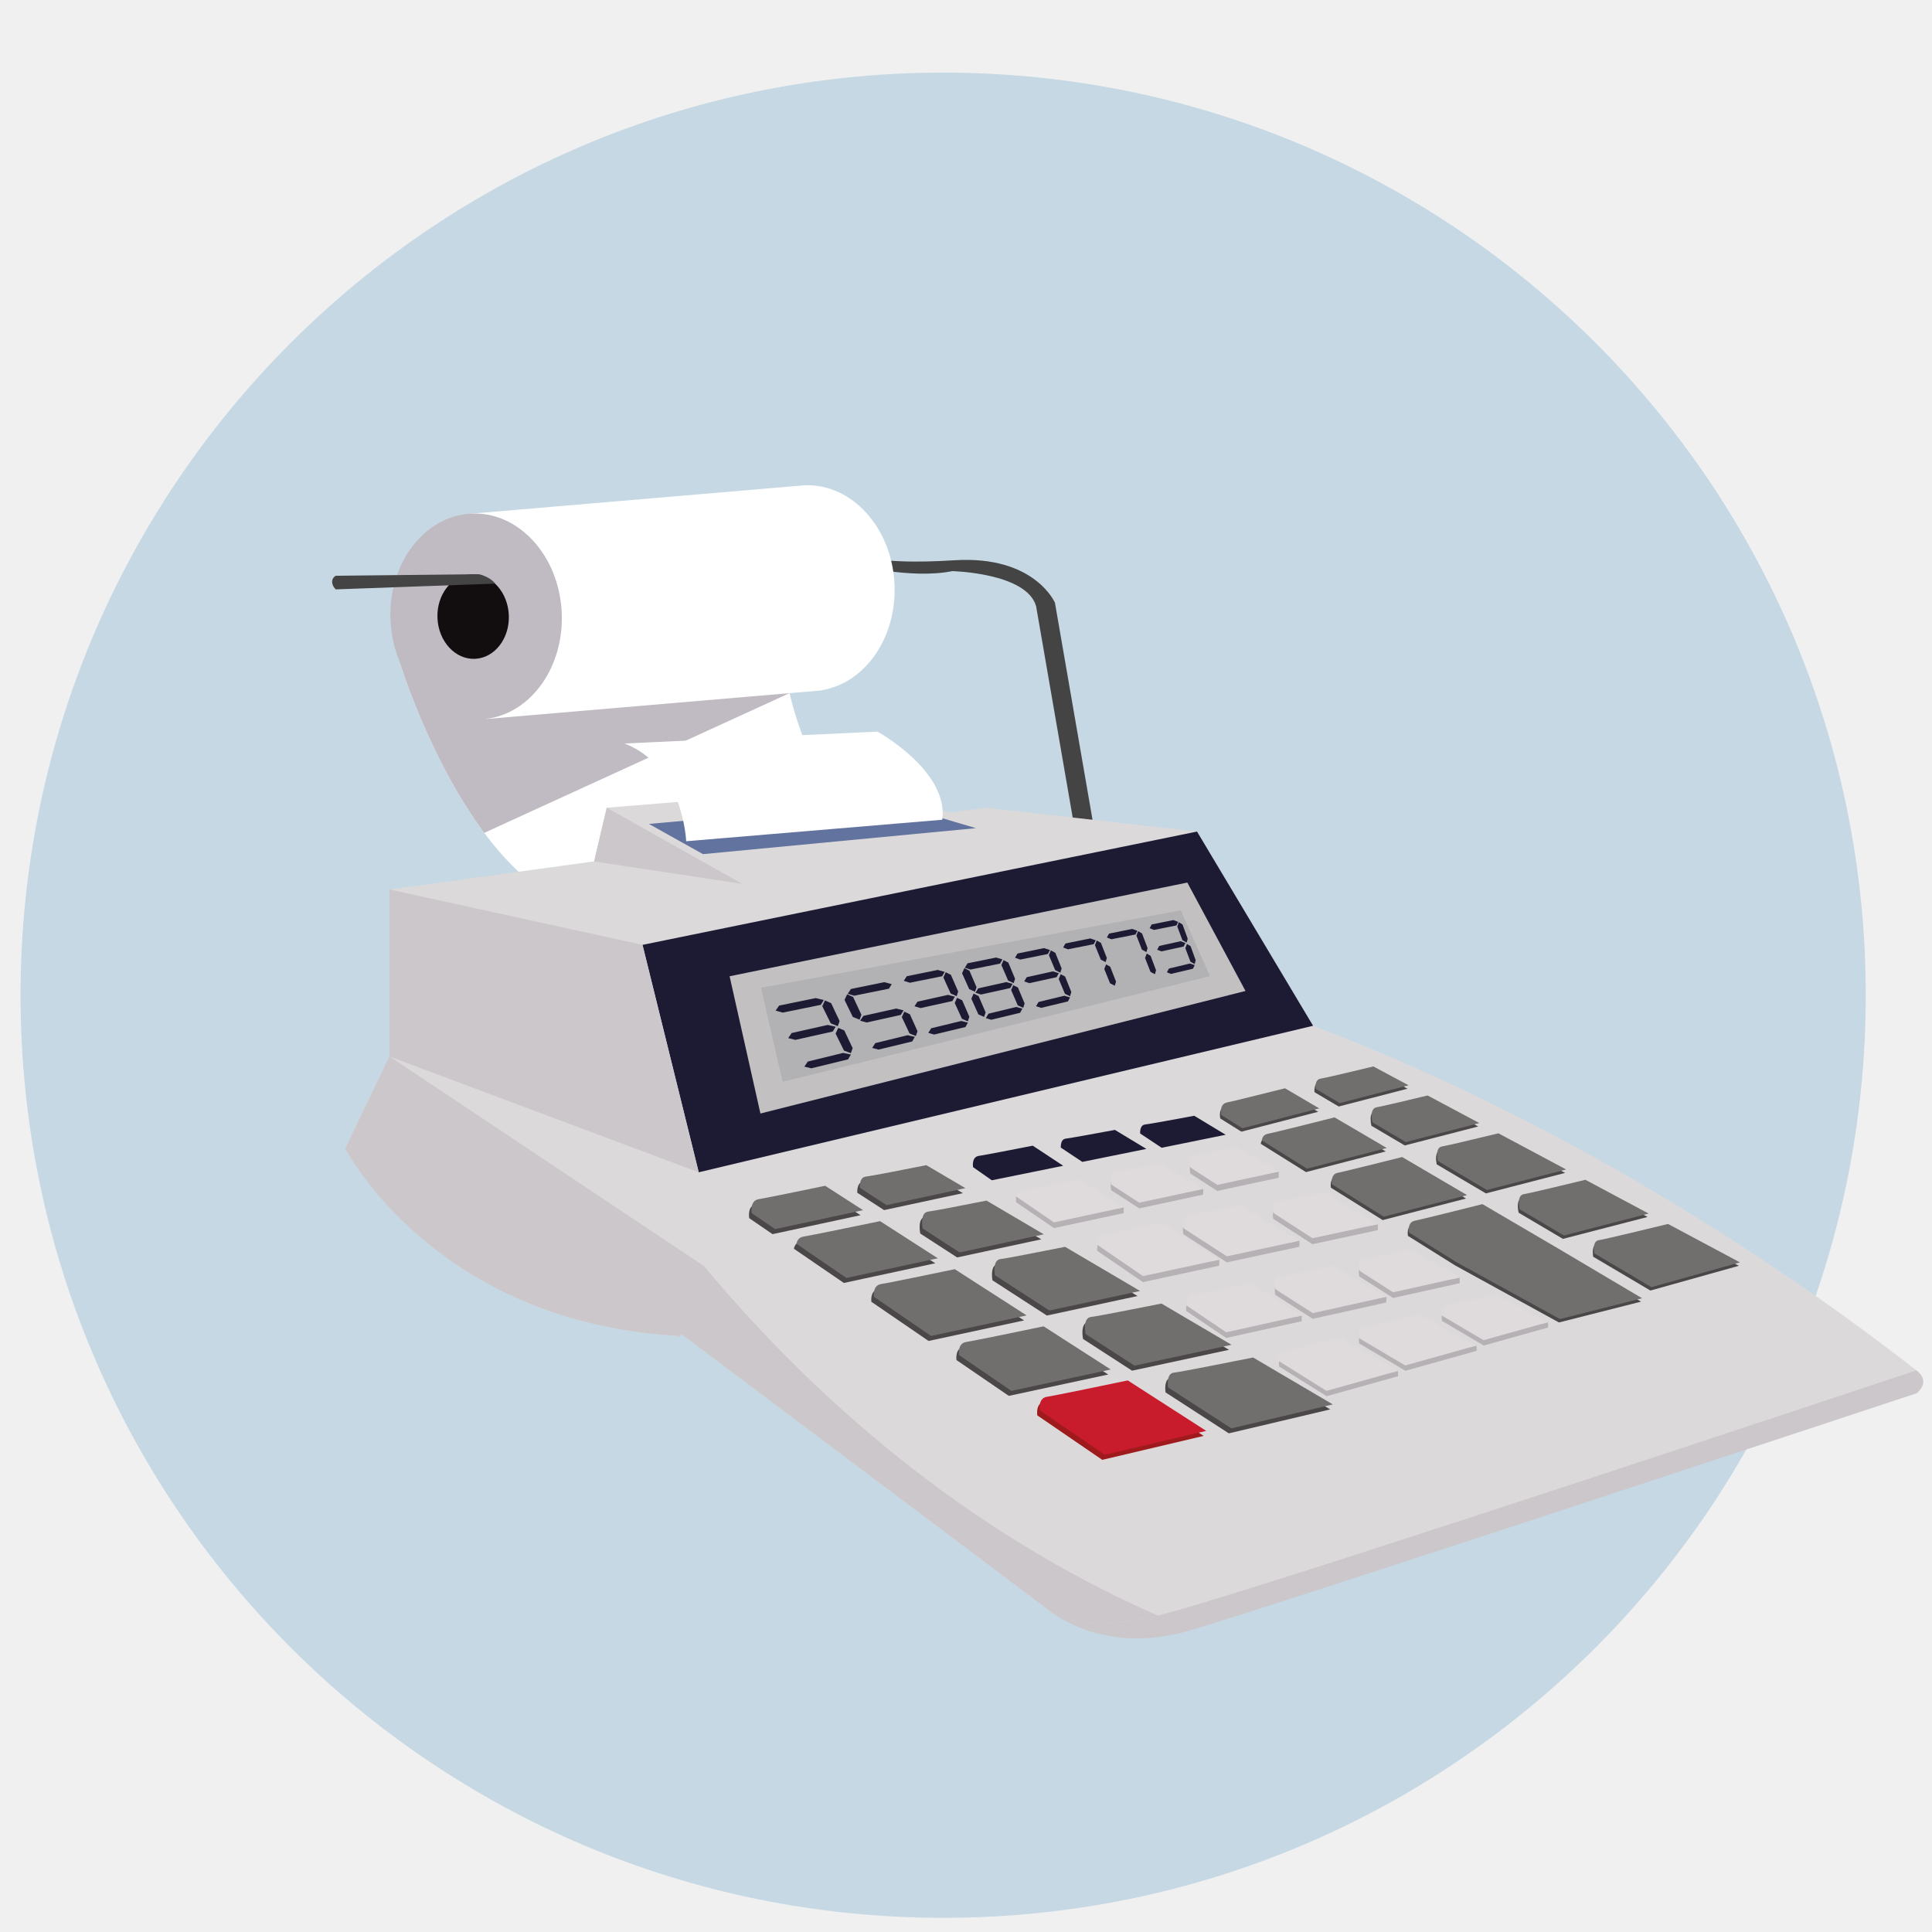
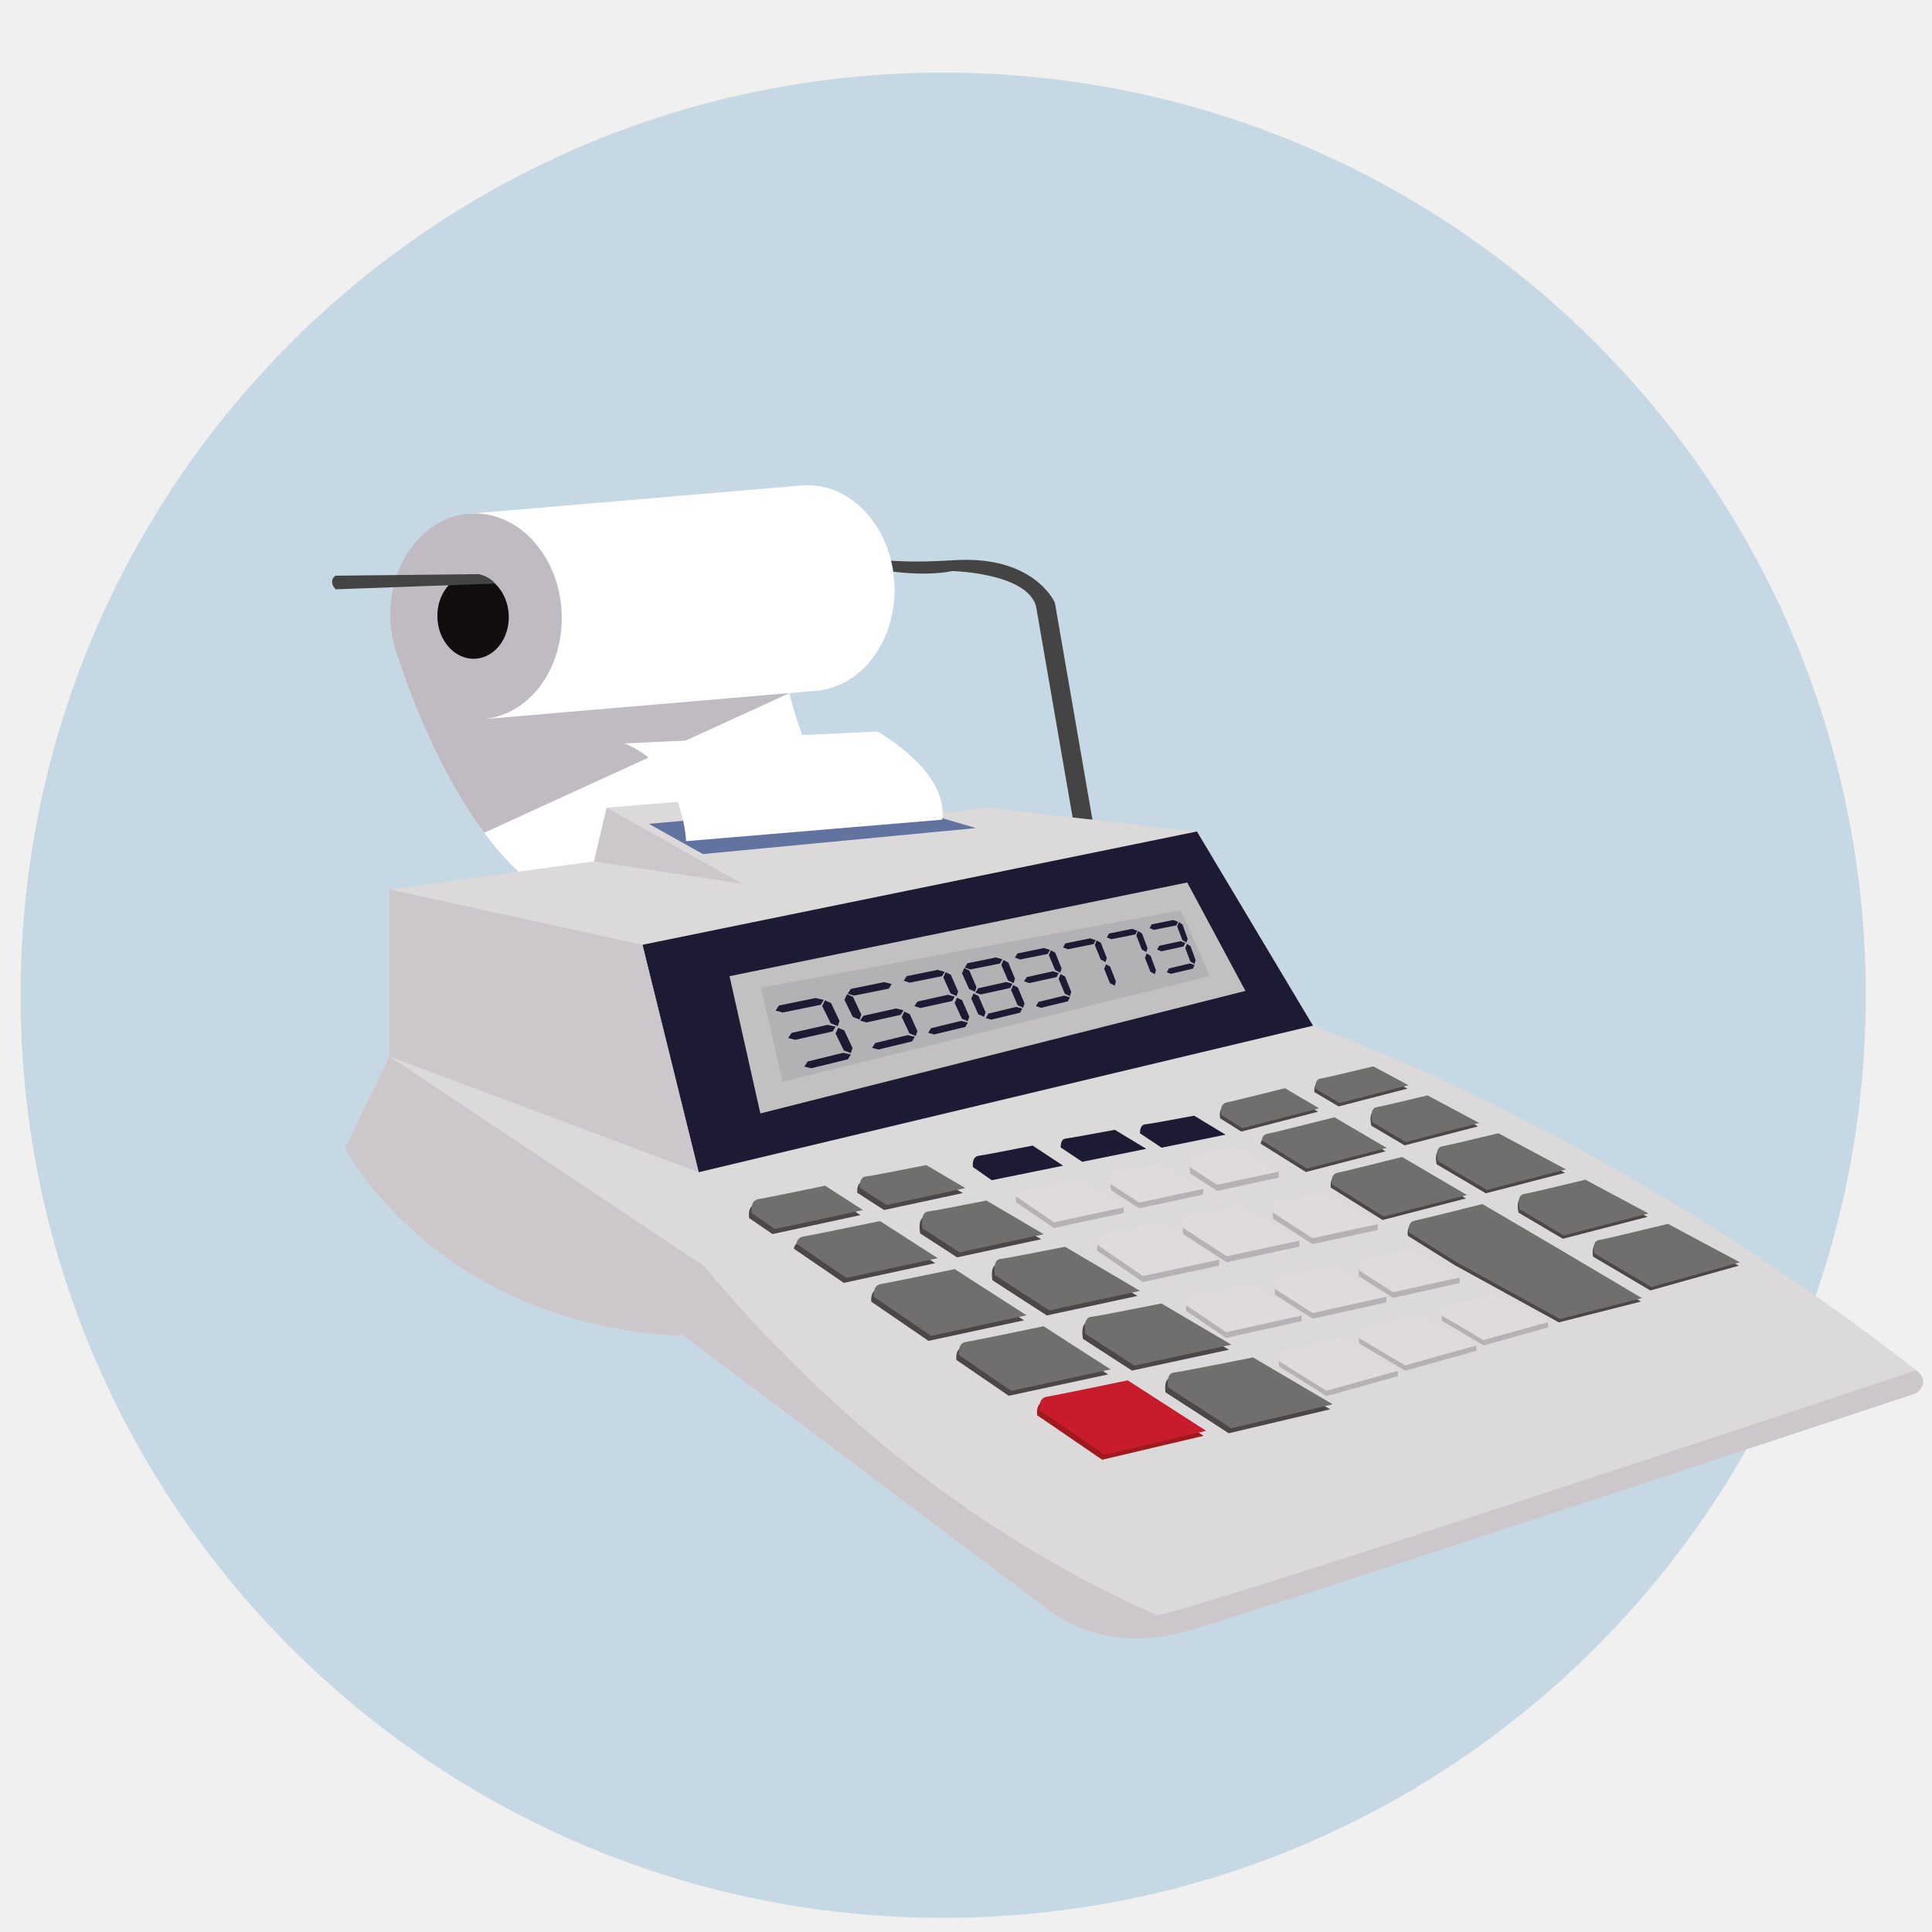
<svg xmlns="http://www.w3.org/2000/svg" width="250" height="250">
  <path d="M241.428 128.782a119.384 119.384 0 1 1-238.768 0 119.384 119.384 0 1 1 238.768 0z" fill="#c5d8e3" />
-   <g transform="matrix(1.60174 0 0 1.60174 -269.43 -278.72)">
+   <g transform="matrix(1.6017 0 0 1.6017 -269.43 -278.72)">
    <path d="M253.442 222.716s-1.635-3.856-8.138-3.443c-6.503.413-7.948-.516-7.948-.516l-6.297.516v1.032l5.986-.723s4.663 1.256 8.103.568c0 0 5.998.138 6.766 2.83l3.933 22.715 1.525-.264-3.933-22.714z" fill="#454444" />
    <path d="M248.695 300.896l4.016 3.018s4.292 3.96 11.587 1.825c7.294-2.134 58.736-19.166 58.736-19.166s1.242-.896 0-1.857c-1.242-.96-74.338 16.18-74.338 16.18z" fill="#cbc7ca" />
    <path d="M223.036 282.027l.237-.235 29.67 22.296s2.043 1.974 8.797.436c4.903-1.116 41.562-13.242 61.292-19.806-8.954-6.988-26.747-19.5-48.74-27.837l-9.376-15.69-17.066-1.926-48.18 6.606v13.488l-3.57 7.432s7.18 14.038 26.85 15.14l.086.097z" fill="#dcd9da" />
    <path d="M236.93 240.76s-4.84-6.61-5.355-13.532H200.41s3.392 11.308 9.69 17.21l26.83-3.677z" fill="#fff" />
    <path d="M232 230.002c-.205-.91-.356-1.838-.426-2.774H200.41s2.404 8.01 6.92 14.068l24.67-11.29v-.004z" fill="#c0bbc3" />
    <path fill="#1d1b34" d="M220.117 250.343l4.542 18.374 49.632-11.837-9.376-15.69" />
    <path fill="#c2c0c1" d="M227.153 252.88l2.49 11.088 39.188-9.9-4.7-8.758" />
    <path fill="#b2b1b4" d="M229.69 253.813l1.746 7.596 34.524-8.54-2.358-5.31" />
    <path d="M240.476 221.212c-.207-4.576-3.454-8.146-7.26-7.996v-.002l-.02.002h-.014c-.022 0-.043.006-.065.007l-27.058 2.304 1.41 16.57 27.157-2.313-.002-.02c3.477-.578 6.046-4.243 5.85-8.552z" fill="#fff" />
    <ellipse ry="8.319" rx="6.924" cy="223.803" cx="206.675" transform="rotate(-2.563 206.898 223.82)" fill="#c0bbc3" />
    <ellipse ry="3.415" rx="2.885" cy="223.814" cx="206.435" transform="rotate(-2.563 206.656 223.83)" fill="#120e0f" />
    <path fill="#dcd9da" d="M233.054 242.98l-16.848.623 1.02-4.34 21.127-1.72 6.546 2.125" />
    <path fill="#cbc7ca" d="M228.168 245.414l-10.94-6.15-1.022 4.34" />
    <path fill="#62739f" d="M220.633 240.573l4.37 2.44 22.055-2.098-7.057-2.08" />
    <path d="M223.644 241.97s-.228-6.053-4.974-7.893l20.426-.962s5.77 3.176 5.24 7.12l-20.692 1.736z" fill="#fff" />
    <path d="M223.036 282.027l.237-.235 29.67 22.296s2.043 1.974 8.797.436c-10.242-4.482-23.796-12.824-36.668-28.238l-25.402-16.93-3.57 7.433s7.18 14.037 26.85 15.138l.086.1z" fill="#cbc7ca" />
    <path fill="#cbc7ca" d="M224.66 268.717l-24.99-9.36V245.87l20.447 4.473" />
    <path d="M239.19 278.152c-.607.093-.61.747-.583 1.027l4.62 3.163 7.718-1.66-5.803-3.733c-1.73.36-5.367 1.112-5.953 1.202zM254.053 275.143c-1.86.37-4.737.935-5.213.988-.62.07-.494 1.06-.45 1.313l4.393 2.845 7.33-1.577-6.06-3.567zM232.908 274.318c-.364.056-.507.317-.56.576l4.036 2.763 7.387-1.59-4.666-3c-1.604.333-5.58 1.157-6.196 1.25zM247.71 271.41c-1.84.363-4.28.84-4.714.887-.702.078-.45 1.33-.44 1.368l2.98 1.93 6.8-1.463-4.627-2.723zM229.31 271.292c-.714.11-.593.994-.57 1.132l1.883 1.29 7.11-1.53-3.063-1.97c-1.86.384-4.837.997-5.36 1.078zM242.846 268.546c-1.854.368-4.44.873-4.89.923-.424.046-.5.52-.49.9l2.168 1.403 6.368-1.37-3.156-1.857z" fill="#4b4748" />
    <path d="M252.585 287.26c-.662.1-.604.874-.574 1.095l5.248 3.592 8.195-1.934-6.338-4.077c-1.285.27-5.867 1.22-6.53 1.323z" fill="#9f1a1c" />
    <path d="M257.74 285.052l-5.42-3.486c-1.56.325-5.636 1.17-6.258 1.265-.628.098-.608.794-.58 1.055l4.228 2.894 8.03-1.728z" fill="#4b4748" />
    <g fill="#4b4748">
      <path d="M255.708 282.182l3.957 2.562 7.834-1.686-5.66-3.33c-1.798.357-5.173 1.024-5.692 1.082-.713.08-.44 1.372-.44 1.372zM269.24 284.083c-1.388.278-5.8 1.158-6.4 1.224-.546.06-.514.83-.47 1.19l5.113 3.31 8.195-1.935-6.438-3.79z" />
    </g>
    <path d="M276.204 269.034c-.53.104-.51.68-.475.926l4.183 2.618 6.735-1.742-5.246-3.076c-1.51.38-4.686 1.173-5.198 1.274zM289.183 265.845c-1.626.393-4.138.995-4.555 1.06-.545.082-.397.948-.35 1.17l3.973 2.347 6.4-1.655-5.467-2.922zM270.534 265.886c-.318.063-.435.297-.472.528l3.654 2.286 6.447-1.668-4.22-2.474c-1.4.352-4.87 1.222-5.41 1.328zM283.46 262.786c-1.604.387-3.736.895-4.117.953-.616.093-.347 1.186-.338 1.22l2.694 1.59 5.934-1.534-4.173-2.23zM267.254 263.35c-.624.124-.486.898-.46 1.018l1.705 1.067 6.204-1.605-2.768-1.623c-1.623.406-4.223 1.054-4.682 1.144zM279.075 260.442c-1.62.39-3.88.93-4.273.99-.372.058-.42.48-.4.812l1.96 1.158 5.56-1.438-2.847-1.522z" fill="#4b4748" />
    <g fill="#4b4748">
      <path d="M290.897 271.983l3.577 2.112 6.838-1.77-5.104-2.727c-1.57.38-4.518 1.09-4.973 1.16-.626.097-.338 1.225-.338 1.225zM302.882 273.166c-1.212.295-5.065 1.23-5.59 1.31-.48.073-.423.75-.37 1.064l4.62 2.73 7.147-2-5.808-3.104z" />
    </g>
    <path d="M300.786 279.168l-6.753-4.002-1.244-.73-4.9-2.872c-1.363.343-4.92 1.235-5.465 1.34-.55.11-.507.72-.47.95l3.826 2.395 8.374 4.6 6.632-1.682z" fill="#4b4748" />
    <path d="M276.288 268.757c-.53.104-.51.68-.475.926l4.184 2.618 6.735-1.74-5.246-3.077c-1.51.38-4.685 1.174-5.198 1.274zM289.268 265.568c-1.626.393-4.138.995-4.555 1.06-.545.082-.397.948-.35 1.17l3.973 2.347 6.398-1.655-5.466-2.922zM270.618 265.61c-.318.062-.435.296-.472.527l3.654 2.286 6.447-1.668-4.22-2.474c-1.398.354-4.87 1.224-5.41 1.33zM283.546 262.51c-1.605.387-3.737.895-4.118.953-.616.094-.347 1.187-.338 1.22l2.694 1.592 5.935-1.535-4.174-2.23zM267.338 263.075c-.624.123-.486.897-.46 1.017l1.705 1.067 6.205-1.606-2.768-1.623c-1.622.407-4.222 1.055-4.682 1.145zM279.16 260.165c-1.62.39-3.88.93-4.274.99-.372.058-.42.48-.4.812l1.96 1.158 5.56-1.438-2.847-1.522z" fill="#706f6e" />
    <g fill="#706f6e">
      <path d="M290.98 271.707l3.578 2.113 6.838-1.77-5.104-2.727c-1.57.38-4.518 1.09-4.973 1.16-.627.095-.34 1.224-.34 1.224zM302.967 272.89c-1.212.295-5.065 1.23-5.59 1.31-.48.073-.423.75-.37 1.064l4.62 2.73 7.147-2-5.807-3.104z" />
    </g>
    <path d="M300.87 278.892l-6.753-4.002-1.244-.73-4.9-2.872c-1.362.343-4.92 1.235-5.464 1.34-.55.11-.508.72-.472.95l3.827 2.395 8.373 4.6 6.632-1.68z" fill="#706f6e" />
    <path d="M247.294 267.39c-.58.083-.49.8-.472.912l1.513 1.06 5.772-1.172-2.462-1.623c-1.508.295-3.925.764-4.35.824zM258.283 265.292c-1.505.28-3.605.666-3.97.703-.343.034-.408.418-.404.725l1.742 1.157 5.17-1.05-2.54-1.535zM264.69 264.15c-1.505.282-3.605.667-3.97.704-.343.034-.408.418-.404.725l1.743 1.156 5.17-1.05-2.54-1.535z" fill="#1d1b34" />
    <path d="M266.71 276.256l.004-.484-.556.13-4.083-2.626c-1.383.287-4.292.89-4.76.96-.484.076-.487.598-.465.822l3.695 2.53 6.17-1.33-.01-.006.005.004z" fill="#b5b1b4" />
    <path d="M257.32 273.753c-.485.075-.488.597-.466.82l3.695 2.53 6.17-1.328-4.64-2.984c-1.384.29-4.293.89-4.76.963z" fill="#dfdbdc" />
    <path d="M273.19 274.222l-.616.146-4.237-2.494c-1.49.296-3.79.748-4.172.79-.497.055-.396.846-.36 1.05l3.515 2.277 5.866-1.26-.077-.046.076.024.005-.486z" fill="#b5b1b4" />
    <path d="M268.342 271.39c-1.49.295-3.79.747-4.172.79-.497.054-.396.845-.36 1.05l3.515 2.276 5.866-1.262-4.848-2.855z" fill="#dfdbdc" />
    <path d="M258.997 271.54l-.55.13-3.02-1.943c-1.222.254-4.25.882-4.72.954-.06.01-.11.03-.157.053l-.264-.072.003.435c-.003.008-.007.016-.008.024l3.074 2.103 5.627-1.21-.048-.032.06.02.002-.46z" fill="#b5b1b4" />
    <path d="M250.71 270.22c-.276.043-.385.24-.425.44l3.074 2.103 5.626-1.21-3.555-2.288c-1.22.255-4.25.883-4.72.955z" fill="#dfdbdc" />
    <path d="M265.414 270.04l-.583.14-2.934-1.73c-1.396.277-3.25.64-3.58.676-.535.06-.342 1.01-.336 1.04l2.264 1.465 5.166-1.11-.066-.04.066.02.004-.46z" fill="#b5b1b4" />
    <path d="M261.9 267.99c-1.396.277-3.25.64-3.58.676-.535.06-.342 1.01-.336 1.04l2.264 1.465 5.166-1.11-3.514-2.07z" fill="#dfdbdc" />
    <path d="M280.655 284.896l-4.125-2.42c-.906.23-4.136 1.04-4.605 1.132-.468.092-.404.64-.376.797l3.836 2.4 5.77-1.614-.013-.43-.488.136z" fill="#b5b1b4" />
    <path d="M271.91 283.177c-.467.092-.403.64-.375.797l3.837 2.4 5.77-1.614-4.626-2.714c-.906.228-4.136 1.04-4.605 1.13z" fill="#dfdbdc" />
    <path d="M273.372 280.284l-.53.13-3.61-2.29c-1.185.255-4.28.918-4.754.993-.477.077-.46.606-.435.805l3.23 2.18 6.097-1.354-.012-.007.012.004.002-.46z" fill="#b5b1b4" />
    <path d="M273.372 280.288l-4.14-2.624c-1.184.255-4.28.918-4.753.993-.478.077-.46.606-.436.805l3.23 2.18 6.098-1.354z" fill="#dfdbdc" />
    <path d="M280.227 278.775l-.615.107-3.717-2.156c-1.366.282-3.93.805-4.324.852-.54.064-.327 1.046-.327 1.046l3.022 1.93 5.95-1.322-.02-.01.032-.447z" fill="#b5b1b4" />
    <path d="M271.244 278.164l3.022 1.93 5.95-1.322-4.32-2.505c-1.366.282-3.93.805-4.324.852-.542.062-.328 1.044-.328 1.044z" fill="#dfdbdc" />
    <path d="M287.506 283.134l-.014-.43-.52.145-4.142-2.215c-.977.238-4.082.99-4.506 1.056-.386.06-.34.605-.298.86l3.725 2.2 5.76-1.613-.004-.003z" fill="#b5b1b4" />
    <path d="M282.816 280.205c-.977.238-4.082.99-4.506 1.056-.386.06-.34.605-.298.86l3.725 2.2 5.76-1.613-4.68-2.502z" fill="#dfdbdc" />
    <path d="M279.524 272.907l-.61.126-3.76-2.215c-1.342.267-3.415.674-3.758.712-.448.05-.356.762-.325.945l3.168 2.05 5.282-1.136.004-.483z" fill="#b5b1b4" />
    <path d="M275.157 270.337c-1.34.267-3.414.674-3.757.712-.448.05-.356.76-.325.945l3.167 2.05 5.283-1.137-4.368-2.57z" fill="#dfdbdc" />
    <path d="M271.515 268.66l-.71.08-2.672-1.573c-1.342.266-3.124.613-3.442.65-.512.056-.327.97-.32.998l2.175 1.41 4.966-1.07-.03-.02.03.013.005-.488z" fill="#b5b1b4" />
    <path d="M268.137 266.678c-1.342.266-3.124.613-3.442.65-.513.056-.328.97-.322.998l2.176 1.41 4.965-1.07-3.378-1.988z" fill="#dfdbdc" />
    <path d="M286.137 277.674v-.46l-.57.13-3.336-1.936c-1.235.255-3.554.73-3.91.77-.492.06-.298.947-.298.947l2.734 1.745 5.38-1.194h.003l-.003-.002z" fill="#b5b1b4" />
    <path d="M278.023 276.665l2.734 1.745 5.383-1.195-3.908-2.267c-1.236.255-3.555.73-3.912.77-.49.06-.297.947-.297.947z" fill="#dfdbdc" />
    <path d="M293.283 281.25l-.014-.422-.51.143-3.706-1.98c-.884.215-3.693.896-4.076.955-.35.053-.308.547-.27.776l3.37 1.99 5.196-1.454.01.002v-.005h.003l-.004-.003z" fill="#b5b1b4" />
    <path d="M289.04 278.56c-.885.215-3.694.897-4.077.955-.35.053-.308.547-.27.776l3.37 1.99 5.21-1.457-4.234-2.263z" fill="#dfdbdc" />
    <path d="M239.392 277.747c-.606.093-.61.747-.582 1.027l4.62 3.164 7.718-1.66-5.803-3.733c-1.73.36-5.367 1.112-5.953 1.202zM254.256 274.738c-1.86.37-4.737.935-5.213.987-.62.07-.494 1.058-.45 1.312l4.393 2.845 7.33-1.577-6.06-3.567zM233.112 273.914c-.364.056-.507.317-.56.576l4.036 2.763 7.387-1.59-4.667-3c-1.604.332-5.582 1.156-6.196 1.25zM247.912 271.004c-1.838.364-4.278.84-4.713.888-.703.078-.45 1.33-.442 1.368l2.98 1.93 6.8-1.463-4.626-2.723zM229.512 270.887c-.713.11-.592.994-.57 1.132l1.884 1.288 7.11-1.53-3.063-1.97c-1.86.386-4.836 1-5.36 1.08zM243.05 268.14c-1.855.37-4.442.874-4.89.924-.425.047-.5.522-.49.9l2.167 1.404 6.368-1.37-3.156-1.857z" fill="#706f6e" />
    <path d="M252.788 286.854c-.662.102-.604.875-.574 1.096l5.247 3.592 8.196-1.934-6.338-4.077c-1.285.27-5.867 1.222-6.53 1.324z" fill="#c81b2c" />
    <path d="M257.942 284.647l-5.42-3.486c-1.56.326-5.635 1.17-6.257 1.266-.628.097-.608.793-.58 1.054l4.228 2.894 8.03-1.727z" fill="#706f6e" />
    <g fill="#706f6e">
      <path d="M255.91 281.777l3.958 2.562 7.834-1.687-5.66-3.33c-1.797.357-5.172 1.024-5.69 1.082-.714.08-.44 1.372-.44 1.372zM269.443 283.68c-1.388.277-5.8 1.157-6.4 1.223-.546.06-.514.83-.47 1.19l5.113 3.31 8.195-1.935-6.437-3.79z" />
    </g>
    <path fill="#1d1b34" d="M231.452 255.815l3.07-.626.242-.39-.655-.156-2.955.606-.284.408M237.226 254.45l2.803-.567.22-.37-.598-.155-2.697.55-.26.387M238.225 256.616l2.76-.613.218-.37-.59-.145-2.655.594-.255.388M239.187 258.804l2.718-.657.215-.37-.58-.135-2.616.637-.252.39M232.46 258.02l3.024-.674.24-.39-.646-.144-2.91.652-.28.41M233.756 260.316l2.964-.722.235-.39-.633-.132-2.853.698-.276.412M234.853 254.843l-.214.45.686 1.392.568.223.147-.407-.687-1.452-.474-.208M236.645 254.347l-.208.443.67 1.375.55.222.143-.4-.67-1.436-.46-.205M241.26 255.752l-.192.43.62 1.317.513.207.133-.388-.622-1.376-.427-.194M254.49 250.703l2.08-.416.164-.312-.446-.15-2 .405-.19.326M256.81 249.998l-.144.365.474 1.17.388.203.1-.332-.476-1.22-.324-.187M257.565 251.93l-.143.366.468 1.153.382.194.098-.33-.47-1.206-.318-.18M246.608 252.338l2.397-.48.19-.34-.514-.152-2.304.467-.22.353M247.465 254.354l2.362-.52.187-.34-.506-.143-2.272.506-.217.355M248.292 256.393l2.33-.56.183-.34-.5-.132-2.24.543-.213.356M246.112 252.233l-.177.406.573 1.278.47.215.123-.368-.573-1.336-.394-.2M250.063 253.606l-.164.394.534 1.23.44.202.113-.357-.537-1.284-.367-.186M249.278 251.585l-.167.393.544 1.248.446.21.114-.356-.544-1.302-.372-.195M246.86 254.29l-.176.406.566 1.263.465.204.12-.368-.567-1.318-.388-.19M235.926 257.062l-.21.45.676 1.37.558.21.144-.406-.677-1.43-.466-.197M241.72 253.403l2.604-.525.205-.353-.558-.156-2.505.508-.24.37M242.58 255.45l2.567-.566.203-.355-.55-.146-2.47.55-.237.37M243.682 257.588l2.523-.607.2-.355-.54-.134-2.427.59-.233.373M244.606 252.565l-.182.412.588 1.295.483.215.125-.373-.59-1.352-.403-.2M245.523 254.63l-.18.412.58 1.275.477.206.122-.373-.58-1.332-.397-.19M258 249.892l1.944-.387.153-.3-.418-.15-1.87.378-.178.314M260.154 249.24l-.135.352.444 1.136.363.2.093-.32-.446-1.186-.304-.182M260.85 251.05l-.134.353.44 1.12.358.193.09-.32-.44-1.17-.3-.176M261.43 249.137l1.82-.36.142-.29-.39-.146-1.748.352-.166.302M262.037 250.87l1.797-.39.14-.29-.385-.14-1.728.38-.164.304M262.816 252.69l1.77-.42.138-.29-.38-.13-1.7.408-.162.304M263.445 248.522l-.126.34.416 1.1.34.196.087-.308-.418-1.15-.284-.178M264.097 250.278l-.124.34.412 1.087.336.188.086-.308-.413-1.135-.28-.173M250.63 251.532l2.232-.45.176-.323-.478-.153-2.146.436-.205.34M251.37 253.438l2.203-.484.174-.326-.472-.143-2.12.47-.2.34M252.32 255.434l2.166-.52.17-.327-.464-.133-2.082.505-.2.34M253.104 250.797l-.155.38.506 1.207.416.207.106-.343-.508-1.26-.347-.19M253.896 252.723l-.153.38.5 1.19.41.2.105-.344-.5-1.245-.344-.183" />
  </g>
-   <path d="M61.988 74.303l-18.545.2s-.466.227-.466.782c0 .556.466.98.466.98l20.635-.743c-.002 0-.538-.828-2.09-1.22z" fill="#454444" />
+   <path d="M61.98 74.295l-18.545.198s-.466.228-.466.784c0 .555.465.98.465.98l20.635-.743c-.002 0-.54-.83-2.09-1.22z" fill="#454444" />
</svg>
